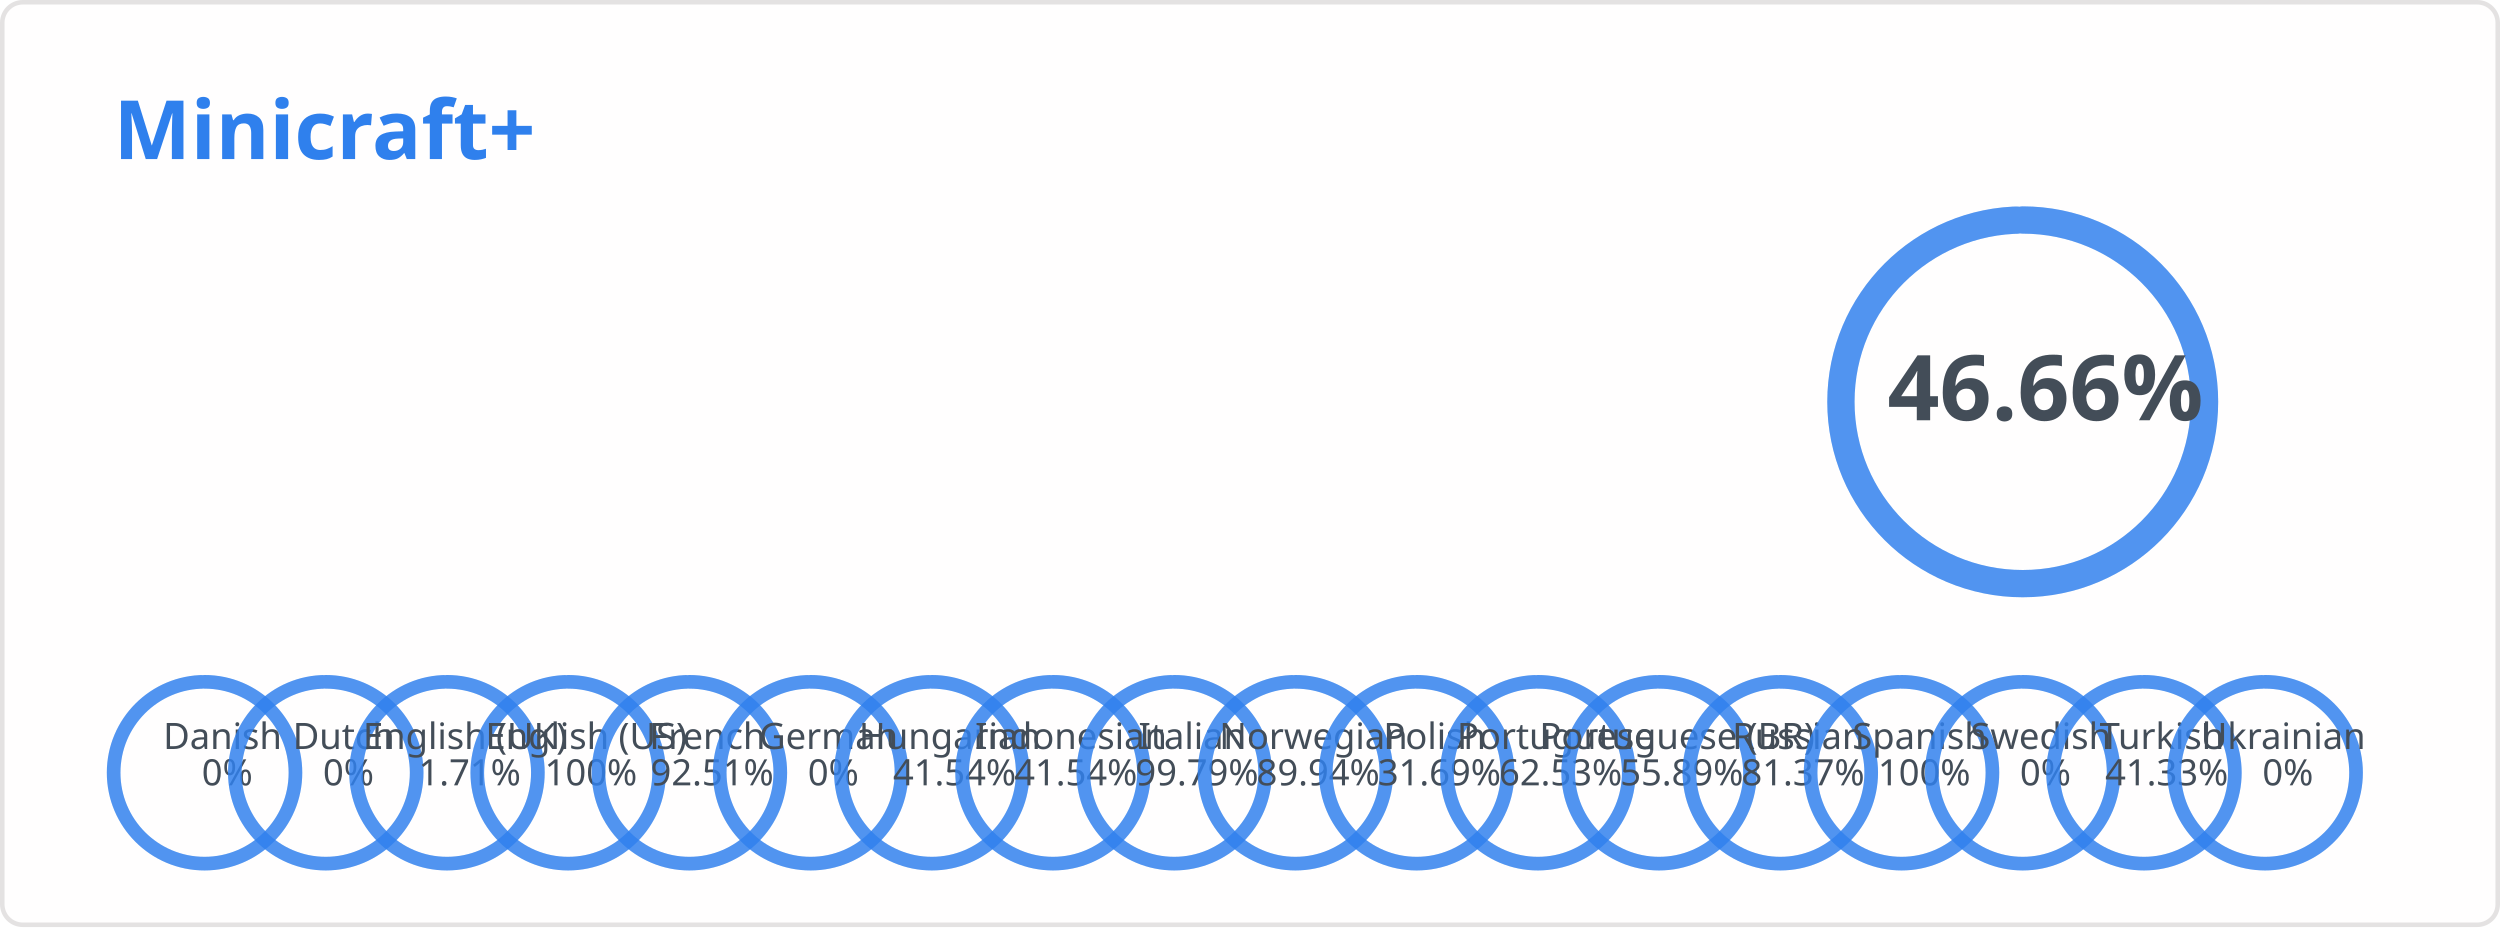
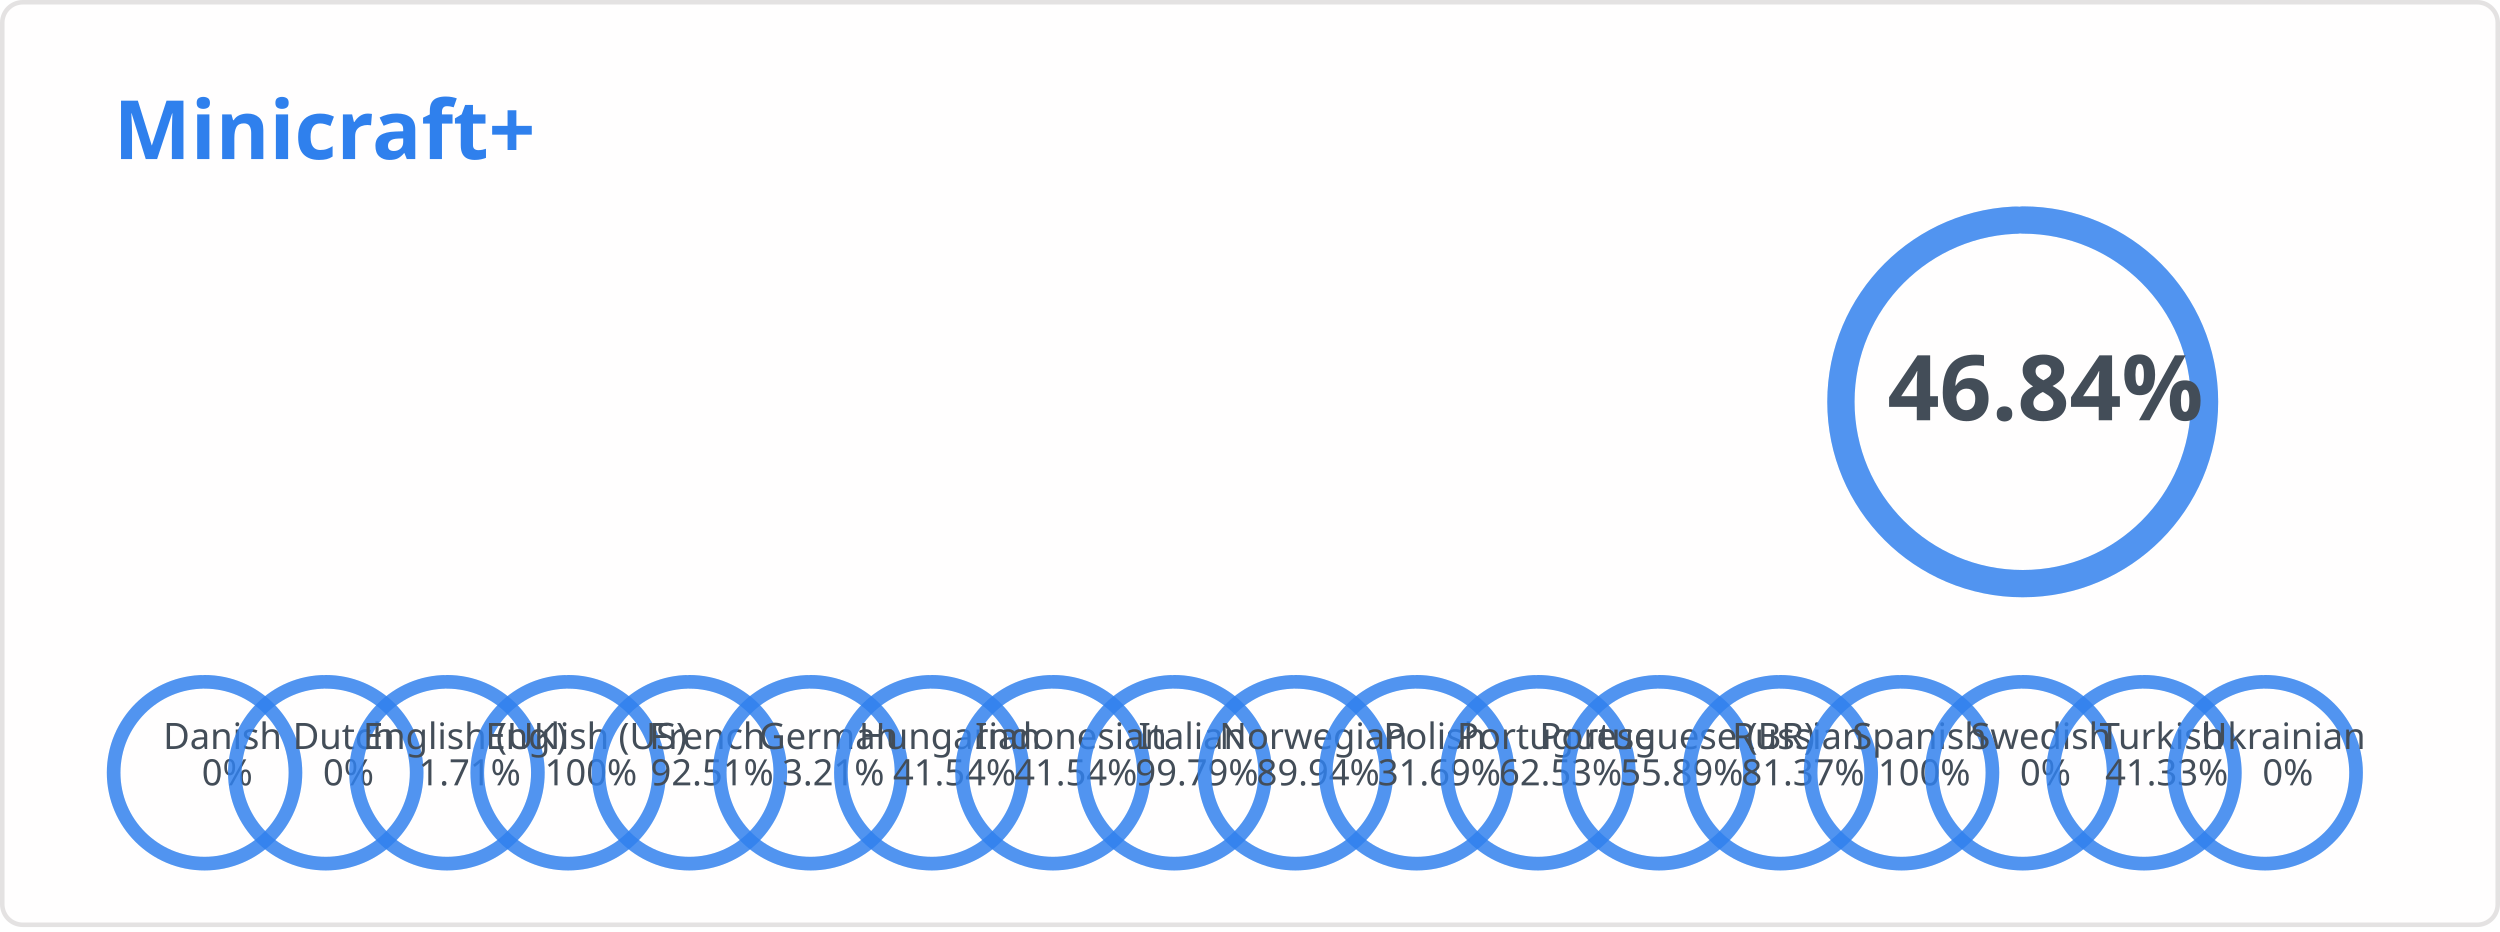
<svg xmlns="http://www.w3.org/2000/svg" width="550" height="205" viewBox="0 0 550 205" fill="none" role="img" aria-labelledby="descId">
  <style>
          .header {
            font: 600 18px 'Segoe UI', Ubuntu, Sans-Serif;
            fill: #2f80ed;
            animation: fadeInAnimation 0.8s ease-in-out forwards;
          }
          @supports(-moz-appearance: auto) {
            /* Selector detects Firefox */
            .header { font-size: 15.5px; }
          }
          
        .stat {
            font: 600 14px 'Segoe UI', Ubuntu, "Helvetica Neue", Sans-Serif; fill: #434d58;
        }
        @supports(-moz-appearance: auto) {
            /* Selector detects Firefox */
            .stat { font-size:12px; }
        }
        .stagger {
            opacity: 0;
            animation: fadeInAnimation 0.3s ease-in-out forwards;
        }
        .rank-text {
            font: 800 20px 'Segoe UI', Ubuntu, Sans-Serif; fill: #434d58;
            animation: scaleInAnimation 0.3s ease-in-out forwards;
        }
        .lang-text {
            font: 500 8px 'Segoe UI', Ubuntu, Sans-Serif; fill: #434d58;
            animation: scaleInAnimation 0.3s ease-in-out forwards;
        }
        
        .not_bold { font-weight: 400 }
        .bold { font-weight: 700 }

        .rank-circle-rim {
            stroke: #2f80ed;
            fill: none;
            stroke-width: 6;
            opacity: 0.2;
        }
        .rank-circle {
            stroke: #2f80ed;
            stroke-dasharray: 250;
            fill: none;
            stroke-width: 6;
            stroke-linecap: round;
            opacity: 0.8;
            transform: rotate(-90deg);
            animation: rankAnimation 1s forwards ease-in-out;
        }
        .lang-circle-rim {
            stroke: #2f80ed;
            fill: none;
            stroke-width: 3;
            opacity: 0.2;
        }
        .lang-circle {
            stroke: #2f80ed;
            stroke-dasharray: 125;
            fill: none;
            stroke-width: 3;
            stroke-linecap: round;
            opacity: 0.8;
            transform: rotate(-90deg);
        }
        
        @keyframes rankAnimation {
            from {
                stroke-dashoffset: 251.327;
            }
            to {
-                 stroke-dashoffset: 134.058;
+                 stroke-dashoffset: 133.606;
            }
        }
    
    

        @keyframes langAnimation_da {
            from {
                stroke-dashoffset: 125.664;
            }
            to {
                stroke-dashoffset: 125.664;
            }
        }
    

        @keyframes langAnimation_nl {
            from {
                stroke-dashoffset: 125.664;
            }
            to {
                stroke-dashoffset: 125.664;
            }
        }
    

        @keyframes langAnimation_en-gb {
            from {
                stroke-dashoffset: 125.664;
            }
            to {
                stroke-dashoffset: 123.515;
            }
        }
    

        @keyframes langAnimation_en-us {
            from {
                stroke-dashoffset: 125.664;
            }
            to {
                stroke-dashoffset: 0;
            }
        }
    

        @keyframes langAnimation_fr {
            from {
                stroke-dashoffset: 125.664;
            }
            to {
                stroke-dashoffset: 9.412;
            }
        }
    

        @keyframes langAnimation_de {
            from {
                stroke-dashoffset: 125.664;
            }
            to {
-                 stroke-dashoffset: 125.664;
+                 stroke-dashoffset: 121.63;
            }
        }
    

        @keyframes langAnimation_hu {
            from {
                stroke-dashoffset: 125.664;
            }
            to {
                stroke-dashoffset: 73.463;
            }
        }
    

        @keyframes langAnimation_id {
            from {
                stroke-dashoffset: 125.664;
            }
            to {
                stroke-dashoffset: 73.463;
            }
        }
    

        @keyframes langAnimation_it {
            from {
                stroke-dashoffset: 125.664;
            }
            to {
                stroke-dashoffset: 0.264;
            }
        }
    

        @keyframes langAnimation_no {
            from {
                stroke-dashoffset: 125.664;
            }
            to {
                stroke-dashoffset: 12.642;
            }
        }
    

        @keyframes langAnimation_pl {
            from {
                stroke-dashoffset: 125.664;
            }
            to {
                stroke-dashoffset: 85.841;
            }
        }
    

        @keyframes langAnimation_pt {
            from {
                stroke-dashoffset: 125.664;
            }
            to {
                stroke-dashoffset: 47.086;
            }
        }
    

        @keyframes langAnimation_pt-br {
            from {
                stroke-dashoffset: 125.664;
            }
            to {
                stroke-dashoffset: 55.43;
            }
        }
    

        @keyframes langAnimation_ru {
            from {
                stroke-dashoffset: 125.664;
            }
            to {
                stroke-dashoffset: 23.411;
            }
        }
    

        @keyframes langAnimation_es {
            from {
                stroke-dashoffset: 125.664;
            }
            to {
                stroke-dashoffset: 0;
            }
        }
    

        @keyframes langAnimation_sv {
            from {
                stroke-dashoffset: 125.664;
            }
            to {
                stroke-dashoffset: 125.664;
            }
        }
    

        @keyframes langAnimation_tr {
            from {
                stroke-dashoffset: 125.664;
            }
            to {
                stroke-dashoffset: 73.727;
            }
        }
    

        @keyframes langAnimation_uk {
            from {
                stroke-dashoffset: 125.664;
            }
            to {
                stroke-dashoffset: 125.664;
            }
        }
    

          
        /* Animations */
        @keyframes scaleInAnimation {
            from {
                transform: translate(-5px, 5px) scale(0);
            }
            to {
                transform: translate(-5px, 5px) scale(1);
            }
        }
        @keyframes fadeInAnimation {
            from {
                opacity: 0;
            }
            to {
                opacity: 1;
            }
        }
    
          
        </style>
  <rect data-testid="card-bg" x="0.5" y="0.5" rx="4.5" height="99%" stroke="#e4e2e2" width="549" fill="#fffefe" stroke-opacity="1" />
  <g data-testid="card-title" transform="translate(25, 35)">
    <g transform="translate(0, 0)">
      <text x="0" y="0" class="header" data-testid="header">Minicraft+</text>
    </g>
  </g>
  <g data-testid="main-card-body" transform="translate(0, 55)">
    <g data-testid="rank-circle" transform="translate(445, 33.4)">
      <circle class="rank-circle-rim" r="40" />
      <circle class="rank-circle" r="40" />
      <g class="rank-text">
        <text x="5" y="-3" dominant-baseline="middle" text-anchor="middle">
-                 46.66%
+                 46.84%
            </text>
      </g>
    </g>
    <svg x="0" y="0">
      <g transform="translate(0, 0)">
        <g class="stagger" style="animation-delay: 450ms" transform="translate(25, 0)">
          <text class="stat bold" y="12.5">Reference Language:</text>
          <text class="stat bold" x="199.01" y="12.5">English (US)</text>
        </g>
      </g>
      <g transform="translate(0, 25)">
        <g class="stagger" style="animation-delay: 600ms" transform="translate(25, 0)">
          <text class="stat bold" y="12.5">Terms:</text>
          <text class="stat bold" x="199.01" y="12.5">467</text>
        </g>
      </g>
      <g transform="translate(0, 50)">
        <g class="stagger" style="animation-delay: 750ms" transform="translate(25, 0)">
          <text class="stat bold" y="12.5">Languages:</text>
          <text class="stat bold" x="199.01" y="12.5">18</text>
        </g>
      </g>
    </svg>
    <g data-testid="lang-circles" transform="translate(45, 115)">
      <g transform="translate(0)">
        <circle class="lang-circle-rim" r="20" />
        <circle class="lang-circle" r="20" style="animation: langAnimation_da 1s forwards ease-in-out" />
        <g class="lang-text">
          <text x="5" y="-3" dominant-baseline="middle" text-anchor="middle">
            <tspan x="5" dy="-5">Danish</tspan>
            <tspan x="5" dy="1em">0%</tspan>
          </text>
        </g>
      </g>
      <g transform="translate(26.66667)">
        <circle class="lang-circle-rim" r="20" />
        <circle class="lang-circle" r="20" style="animation: langAnimation_nl 1s forwards ease-in-out" />
        <g class="lang-text">
          <text x="5" y="-3" dominant-baseline="middle" text-anchor="middle">
            <tspan x="5" dy="-5">Dutch</tspan>
            <tspan x="5" dy="1em">0%</tspan>
          </text>
        </g>
      </g>
      <g transform="translate(53.33333)">
        <circle class="lang-circle-rim" r="20" />
        <circle class="lang-circle" r="20" style="animation: langAnimation_en-gb 1s forwards ease-in-out" />
        <g class="lang-text">
          <text x="5" y="-3" dominant-baseline="middle" text-anchor="middle">
            <tspan x="5" dy="-5">English (UK)</tspan>
            <tspan x="5" dy="1em">1.71%</tspan>
          </text>
        </g>
      </g>
      <g transform="translate(80)">
        <circle class="lang-circle-rim" r="20" />
        <circle class="lang-circle" r="20" style="animation: langAnimation_en-us 1s forwards ease-in-out" />
        <g class="lang-text">
          <text x="5" y="-3" dominant-baseline="middle" text-anchor="middle">
            <tspan x="5" dy="-5">English (US)</tspan>
            <tspan x="5" dy="1em">100%</tspan>
          </text>
        </g>
      </g>
      <g transform="translate(106.6667)">
        <circle class="lang-circle-rim" r="20" />
        <circle class="lang-circle" r="20" style="animation: langAnimation_fr 1s forwards ease-in-out" />
        <g class="lang-text">
          <text x="5" y="-3" dominant-baseline="middle" text-anchor="middle">
            <tspan x="5" dy="-5">French</tspan>
            <tspan x="5" dy="1em">92.51%</tspan>
          </text>
        </g>
      </g>
      <g transform="translate(133.3333)">
        <circle class="lang-circle-rim" r="20" />
        <circle class="lang-circle" r="20" style="animation: langAnimation_de 1s forwards ease-in-out" />
        <g class="lang-text">
          <text x="5" y="-3" dominant-baseline="middle" text-anchor="middle">
            <tspan x="5" dy="-5">German</tspan>
-             <tspan x="5" dy="1em">0%</tspan>
+             <tspan x="5" dy="1em">3.21%</tspan>
          </text>
        </g>
      </g>
      <g transform="translate(160)">
        <circle class="lang-circle-rim" r="20" />
        <circle class="lang-circle" r="20" style="animation: langAnimation_hu 1s forwards ease-in-out" />
        <g class="lang-text">
          <text x="5" y="-3" dominant-baseline="middle" text-anchor="middle">
            <tspan x="5" dy="-5">Hungarian</tspan>
            <tspan x="5" dy="1em">41.54%</tspan>
          </text>
        </g>
      </g>
      <g transform="translate(186.6667)">
        <circle class="lang-circle-rim" r="20" />
        <circle class="lang-circle" r="20" style="animation: langAnimation_id 1s forwards ease-in-out" />
        <g class="lang-text">
          <text x="5" y="-3" dominant-baseline="middle" text-anchor="middle">
            <tspan x="5" dy="-5">Indonesian</tspan>
            <tspan x="5" dy="1em">41.54%</tspan>
          </text>
        </g>
      </g>
      <g transform="translate(213.3333)">
        <circle class="lang-circle-rim" r="20" />
        <circle class="lang-circle" r="20" style="animation: langAnimation_it 1s forwards ease-in-out" />
        <g class="lang-text">
          <text x="5" y="-3" dominant-baseline="middle" text-anchor="middle">
            <tspan x="5" dy="-5">Italian</tspan>
            <tspan x="5" dy="1em">99.79%</tspan>
          </text>
        </g>
      </g>
      <g transform="translate(240)">
        <circle class="lang-circle-rim" r="20" />
        <circle class="lang-circle" r="20" style="animation: langAnimation_no 1s forwards ease-in-out" />
        <g class="lang-text">
          <text x="5" y="-3" dominant-baseline="middle" text-anchor="middle">
            <tspan x="5" dy="-5">Norwegian</tspan>
            <tspan x="5" dy="1em">89.94%</tspan>
          </text>
        </g>
      </g>
      <g transform="translate(266.6667)">
        <circle class="lang-circle-rim" r="20" />
        <circle class="lang-circle" r="20" style="animation: langAnimation_pl 1s forwards ease-in-out" />
        <g class="lang-text">
          <text x="5" y="-3" dominant-baseline="middle" text-anchor="middle">
            <tspan x="5" dy="-5">Polish</tspan>
            <tspan x="5" dy="1em">31.69%</tspan>
          </text>
        </g>
      </g>
      <g transform="translate(293.3333)">
        <circle class="lang-circle-rim" r="20" />
        <circle class="lang-circle" r="20" style="animation: langAnimation_pt 1s forwards ease-in-out" />
        <g class="lang-text">
          <text x="5" y="-3" dominant-baseline="middle" text-anchor="middle">
            <tspan x="5" dy="-5">Portuguese</tspan>
            <tspan x="5" dy="1em">62.53%</tspan>
          </text>
        </g>
      </g>
      <g transform="translate(320)">
        <circle class="lang-circle-rim" r="20" />
        <circle class="lang-circle" r="20" style="animation: langAnimation_pt-br 1s forwards ease-in-out" />
        <g class="lang-text">
          <text x="5" y="-3" dominant-baseline="middle" text-anchor="middle">
            <tspan x="5" dy="-5">Portuguese (BR)</tspan>
            <tspan x="5" dy="1em">55.89%</tspan>
          </text>
        </g>
      </g>
      <g transform="translate(346.6667)">
        <circle class="lang-circle-rim" r="20" />
        <circle class="lang-circle" r="20" style="animation: langAnimation_ru 1s forwards ease-in-out" />
        <g class="lang-text">
          <text x="5" y="-3" dominant-baseline="middle" text-anchor="middle">
            <tspan x="5" dy="-5">Russian</tspan>
            <tspan x="5" dy="1em">81.37%</tspan>
          </text>
        </g>
      </g>
      <g transform="translate(373.3333)">
        <circle class="lang-circle-rim" r="20" />
        <circle class="lang-circle" r="20" style="animation: langAnimation_es 1s forwards ease-in-out" />
        <g class="lang-text">
          <text x="5" y="-3" dominant-baseline="middle" text-anchor="middle">
            <tspan x="5" dy="-5">Spanish</tspan>
            <tspan x="5" dy="1em">100%</tspan>
          </text>
        </g>
      </g>
      <g transform="translate(400)">
        <circle class="lang-circle-rim" r="20" />
        <circle class="lang-circle" r="20" style="animation: langAnimation_sv 1s forwards ease-in-out" />
        <g class="lang-text">
          <text x="5" y="-3" dominant-baseline="middle" text-anchor="middle">
            <tspan x="5" dy="-5">Swedish</tspan>
            <tspan x="5" dy="1em">0%</tspan>
          </text>
        </g>
      </g>
      <g transform="translate(426.6667)">
        <circle class="lang-circle-rim" r="20" />
        <circle class="lang-circle" r="20" style="animation: langAnimation_tr 1s forwards ease-in-out" />
        <g class="lang-text">
          <text x="5" y="-3" dominant-baseline="middle" text-anchor="middle">
            <tspan x="5" dy="-5">Turkish</tspan>
            <tspan x="5" dy="1em">41.33%</tspan>
          </text>
        </g>
      </g>
      <g transform="translate(453.3333)">
        <circle class="lang-circle-rim" r="20" />
        <circle class="lang-circle" r="20" style="animation: langAnimation_uk 1s forwards ease-in-out" />
        <g class="lang-text">
          <text x="5" y="-3" dominant-baseline="middle" text-anchor="middle">
            <tspan x="5" dy="-5">Ukrainian</tspan>
            <tspan x="5" dy="1em">0%</tspan>
          </text>
        </g>
      </g>
    </g>
  </g>
</svg>
